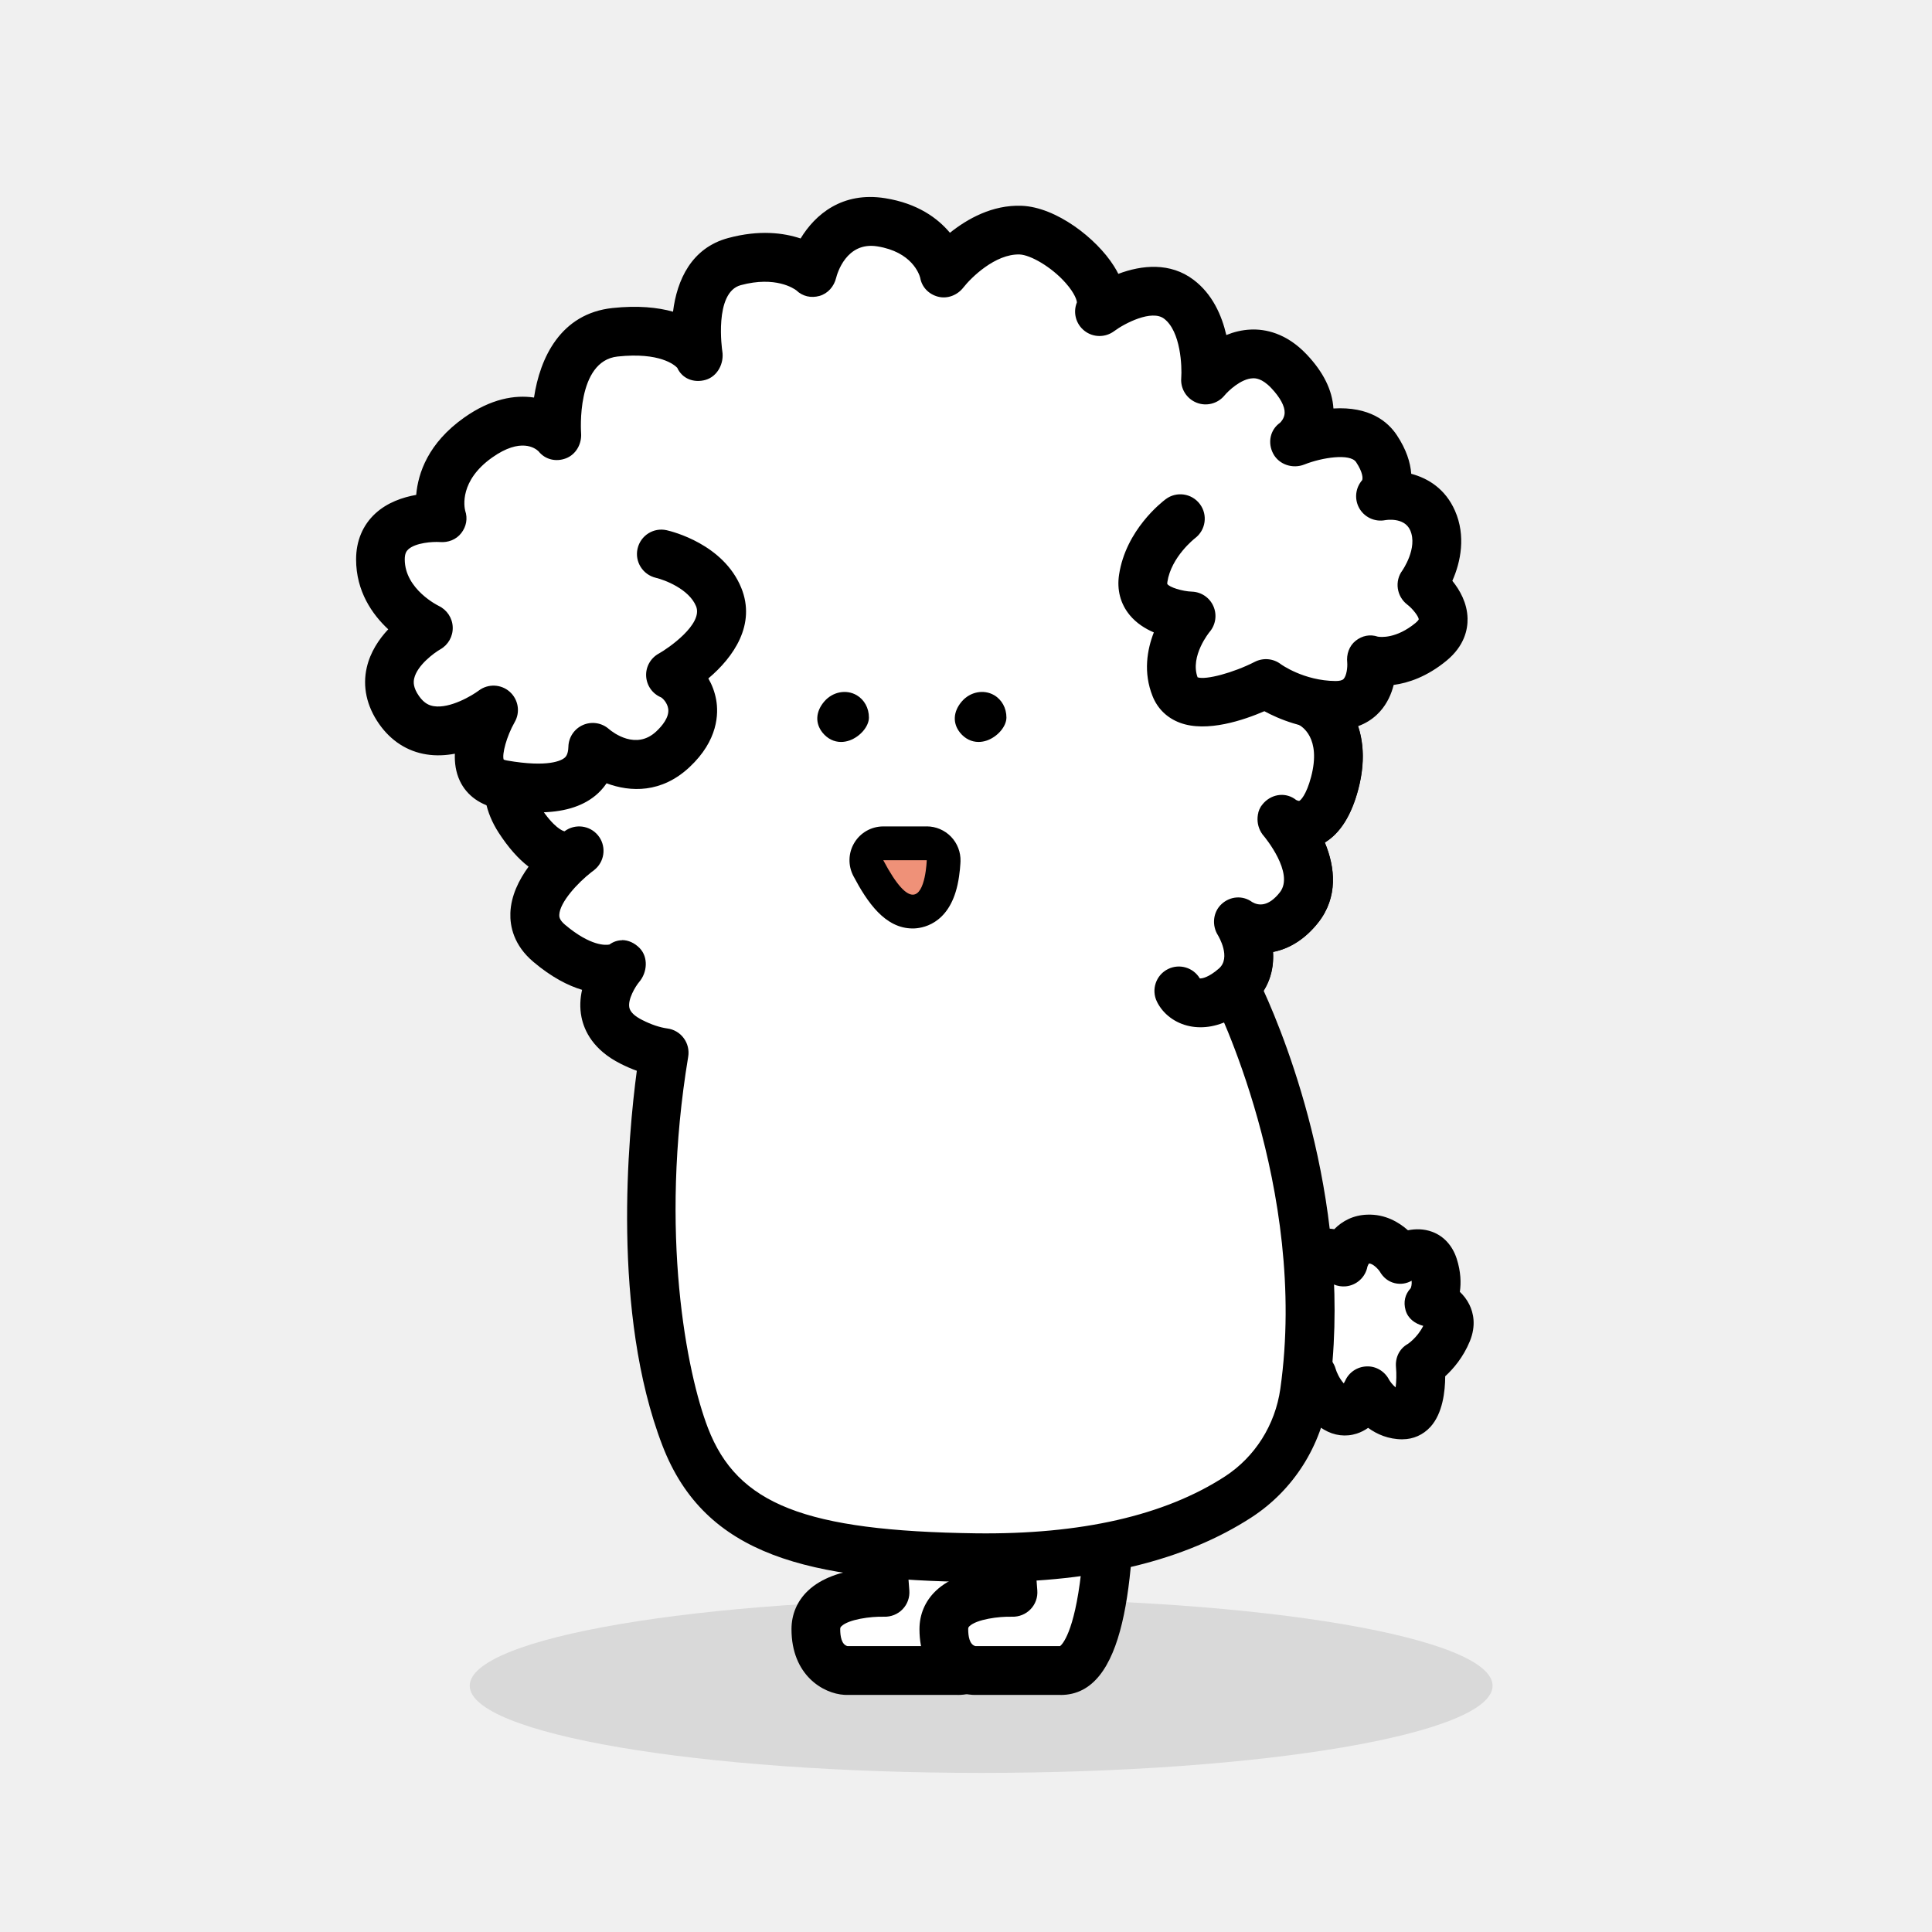
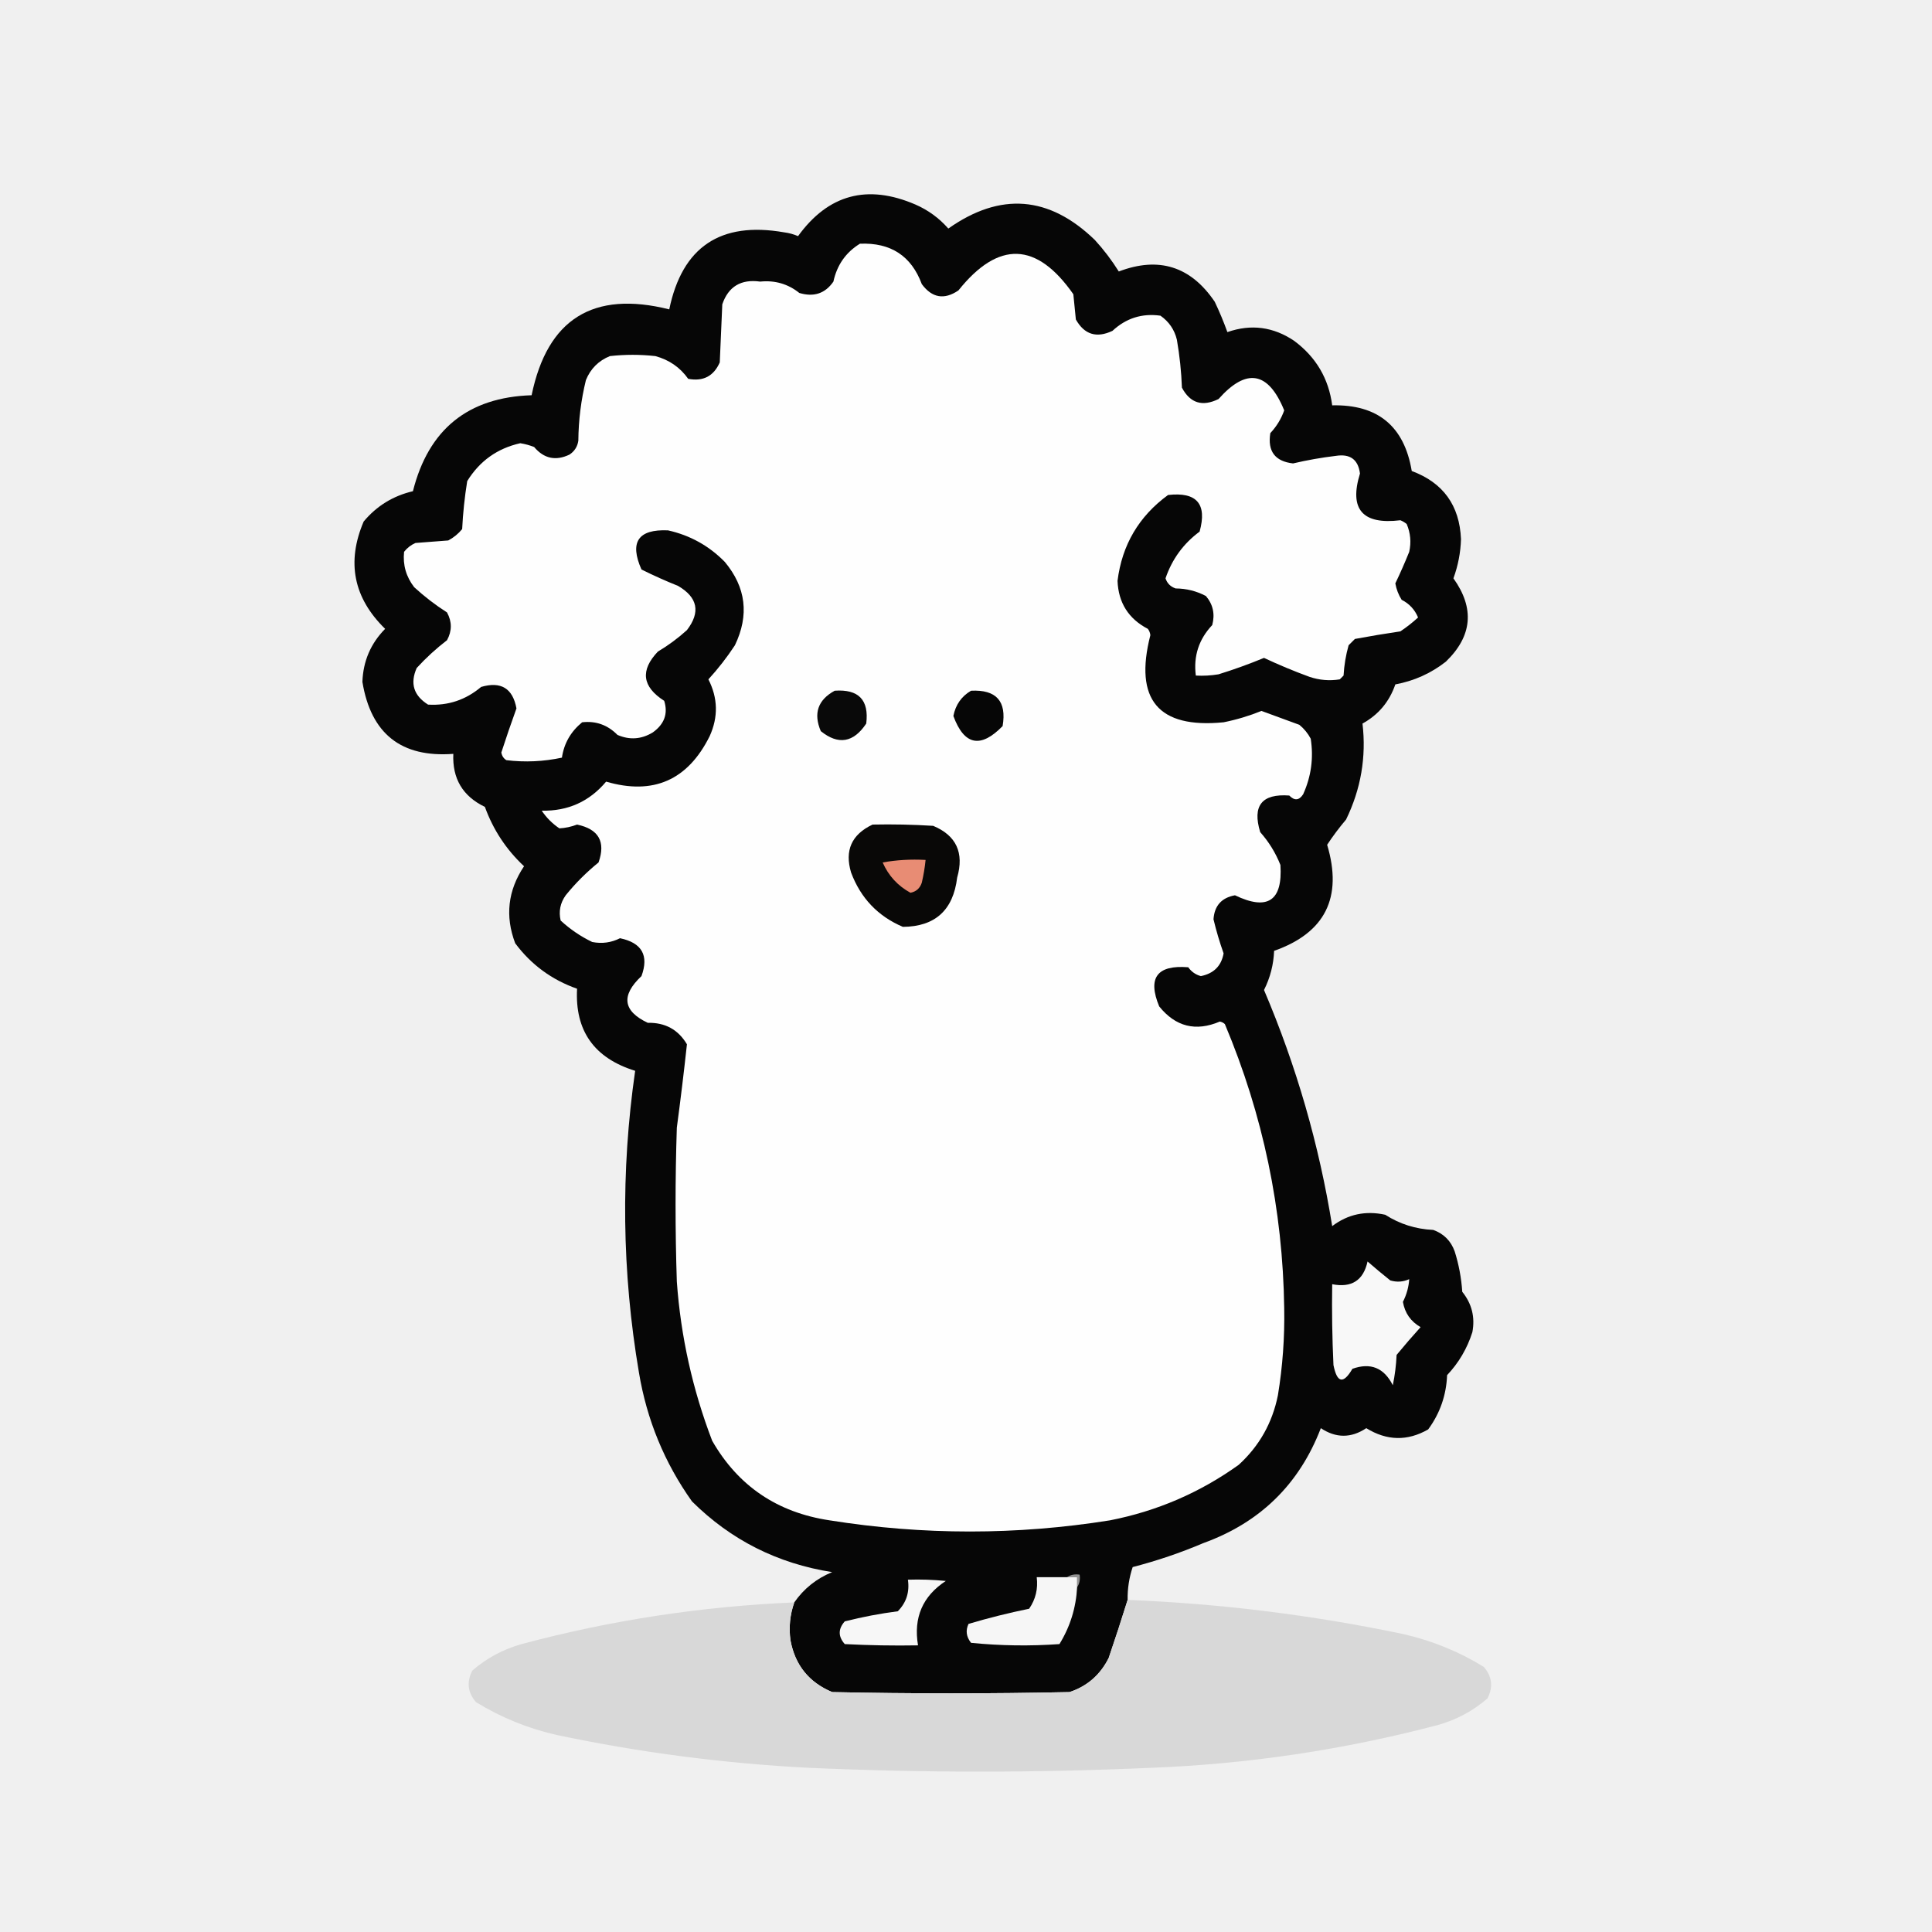
- <svg xmlns="http://www.w3.org/2000/svg" width="255" height="255" viewBox="0 0 255 255" fill="none">
-   <ellipse cx="129.5" cy="222.5" rx="67.5" ry="11.5" fill="#D9D9D9" />
-   <path d="M133.017 190.084C132.784 192.517 134.062 220.484 126.407 220.484H111.626C111.626 220.484 107.682 220.251 107.682 215.033C107.682 209.815 116.809 210.162 116.809 210.162L114.985 186.165" fill="white" />
-   <path d="M126.408 223.704H111.627C111.562 223.704 111.503 223.704 111.439 223.699C108.634 223.535 104.467 221.092 104.467 215.032C104.467 213.085 105.205 211.341 106.602 209.993C108.456 208.209 111.151 207.456 113.351 207.144L111.775 186.412C111.642 184.638 112.97 183.092 114.744 182.958C116.517 182.83 118.063 184.153 118.197 185.926L120.021 209.924C120.09 210.84 119.768 211.742 119.129 212.401C118.495 213.06 117.603 213.417 116.686 213.387C114.937 213.333 112.003 213.734 111.062 214.641C110.938 214.765 110.898 214.829 110.898 215.037C110.898 215.954 111.067 217.069 111.855 217.267H126.328C126.591 217.064 128.197 215.533 129.108 207.59C129.738 202.11 129.747 195.955 129.752 192.65C129.752 191.015 129.757 190.272 129.807 189.786C129.975 188.017 131.546 186.719 133.32 186.888C135.089 187.056 136.387 188.627 136.219 190.396C136.199 190.659 136.199 191.724 136.194 192.665C136.169 208.794 134.965 223.714 126.403 223.714L126.408 223.704Z" fill="black" />
-   <path d="M146.604 190.084C146.371 192.517 147.65 220.484 139.994 220.484H128.518C128.518 220.484 124.574 220.251 124.574 215.033C124.574 209.815 133.701 210.162 133.701 210.162L131.878 186.165" fill="white" />
-   <path d="M139.994 223.704H128.518C128.454 223.704 128.395 223.704 128.33 223.699C125.526 223.535 121.358 221.092 121.358 215.032C121.358 213.085 122.097 211.341 123.494 209.993C125.347 208.209 128.043 207.456 130.243 207.144L128.667 186.412C128.533 184.638 129.861 183.092 131.635 182.958C133.404 182.83 134.955 184.153 135.089 185.926L136.912 209.924C136.982 210.84 136.66 211.742 136.02 212.401C135.386 213.06 134.494 213.417 133.577 213.387C131.823 213.333 128.895 213.734 127.954 214.641C127.83 214.765 127.79 214.829 127.79 215.037C127.79 215.954 127.958 217.069 128.746 217.267H139.915C140.178 217.064 141.783 215.533 142.695 207.59C143.324 202.105 143.334 195.955 143.339 192.645C143.339 191.01 143.344 190.272 143.393 189.781C143.562 188.013 145.133 186.714 146.907 186.883C148.676 187.051 149.974 188.622 149.81 190.391C149.79 190.654 149.79 191.719 149.785 192.66C149.761 208.789 148.557 223.714 139.994 223.714V223.704Z" fill="black" />
-   <path d="M173.197 181.558C173.197 181.558 173.975 184.492 176.398 185.924C178.821 187.356 180.476 183.58 180.476 183.58C180.476 183.58 182.136 186.751 185.114 186.751C188.092 186.751 187.458 180.151 187.458 180.151C187.458 180.151 189.812 178.749 191.016 175.81C192.22 172.877 188.821 171.916 188.821 171.916C188.821 171.916 190.173 170.157 189.202 167.124C188.231 164.092 184.876 166.148 184.876 166.148C184.876 166.148 183.226 163.448 180.561 163.537C177.895 163.626 177.325 166.569 177.325 166.569C177.325 166.569 176.646 164.909 173.802 165.499C170.958 166.089 170.982 171.118 170.982 171.118" fill="white" />
-   <path d="M185.111 189.972C183.247 189.972 181.736 189.303 180.577 188.46C180.131 188.772 179.63 189.04 179.07 189.218C177.638 189.679 176.107 189.496 174.759 188.698C171.301 186.657 170.196 182.817 170.082 182.385C169.626 180.666 170.647 178.902 172.366 178.446C174.076 177.995 175.83 179.001 176.3 180.706C176.405 181.067 176.761 181.93 177.361 182.589C177.43 182.48 177.49 182.366 177.539 182.262C178.035 181.127 179.135 180.393 180.374 180.349C181.602 180.294 182.757 180.988 183.332 182.088C183.47 182.336 183.802 182.787 184.204 183.119C184.308 182.356 184.333 181.325 184.253 180.453C184.139 179.189 184.699 178.01 185.809 177.386C185.809 177.386 187.068 176.563 187.851 174.997C186.756 174.715 185.834 174.031 185.522 172.941C185.21 171.851 185.433 170.84 186.196 170.023C186.255 169.879 186.359 169.552 186.32 169.041C185.626 169.428 184.868 169.547 184.08 169.359C183.218 169.151 182.559 168.6 182.118 167.832C181.89 167.481 181.211 166.772 180.691 166.762C180.587 166.896 180.483 167.183 180.483 167.183C180.215 168.581 179.055 169.641 177.638 169.78C176.538 169.884 175.488 169.428 174.819 168.6C174.784 168.6 174.745 168.605 174.705 168.61C174.442 169.071 174.209 170.221 174.204 171.118C174.195 172.892 172.758 174.333 170.984 174.333C169.21 174.333 167.773 172.911 167.763 171.137C167.743 167.6 169.14 163.175 173.149 162.342C174.274 162.109 175.26 162.099 176.107 162.238C177.173 161.148 178.629 160.38 180.453 160.321C182.816 160.231 184.62 161.307 185.834 162.382C186.795 162.189 187.915 162.169 189.035 162.585C190.571 163.155 191.721 164.423 192.271 166.148C192.816 167.847 192.855 169.319 192.682 170.508C193.162 170.959 193.608 171.519 193.945 172.208C194.451 173.238 194.867 174.918 194 177.029C193.123 179.165 191.8 180.691 190.749 181.652C190.744 183.649 190.417 186.548 188.802 188.327C187.841 189.382 186.533 189.967 185.12 189.967L185.111 189.972Z" fill="black" />
-   <path d="M172.601 92.655C172.601 92.655 178.324 95.059 176.149 103.353C173.969 111.643 169.222 108.239 169.222 108.239C169.222 108.239 175.222 114.973 171.437 119.774C167.656 124.576 163.479 121.751 163.479 121.751C163.479 121.751 166.794 126.969 162.978 130.274C162.978 130.274 176.134 155.916 172.175 183.759C171.372 189.403 168.201 194.477 163.415 197.578C156.74 201.909 145.933 205.829 128.779 205.596C107.031 205.298 95.293 202.236 90.447 189.645C83.609 171.887 86.359 146.819 87.662 138.936C86.428 138.772 84.991 138.346 83.346 137.513C76.35 133.99 81.909 127.519 81.909 127.519C81.909 127.519 78.426 129.501 72.48 124.492C66.538 119.482 76.419 112.277 76.419 112.277C76.419 112.277 73.183 115.345 68.52 108.145C63.858 100.945 72.39 95.832 72.39 95.832L81.319 66.612L120.34 51.846L153.093 58.56L170.976 69.055L172.596 92.645" fill="white" />
-   <path d="M130.257 208.827C129.752 208.827 129.246 208.827 128.731 208.817C106.855 208.515 93.084 205.472 87.436 190.805C80.677 173.259 82.922 149.797 84.051 141.329C83.338 141.072 82.619 140.759 81.896 140.393C78.294 138.579 77.109 136.047 76.748 134.243C76.495 132.98 76.574 131.756 76.827 130.646C74.984 130.096 72.818 128.996 70.405 126.96C67.779 124.745 67.303 122.228 67.363 120.508C67.442 118.239 68.488 116.133 69.766 114.389C68.398 113.348 67.08 111.852 65.817 109.904C64.093 107.239 63.518 104.36 64.167 101.57C65.059 97.715 67.992 95.054 69.642 93.825L78.244 65.681C78.536 64.729 79.25 63.961 80.186 63.609L119.207 48.843C119.777 48.63 120.397 48.576 120.996 48.7L153.749 55.414C154.096 55.483 154.428 55.612 154.73 55.79L172.613 66.285C173.53 66.825 174.124 67.781 174.198 68.842L175.705 90.793C178.346 92.849 181.101 97.18 179.268 104.166C178.361 107.61 176.879 109.969 174.848 111.198C176.22 114.478 176.621 118.407 173.975 121.767C172.306 123.882 170.244 125.215 168.015 125.642C168.114 127.326 167.811 129.12 166.781 130.755C169.813 137.405 178.836 159.807 175.368 184.21C174.426 190.83 170.71 196.687 165.175 200.279C156.43 205.953 144.691 208.822 130.267 208.822L130.257 208.827ZM82.099 124.081C82.936 124.081 83.774 124.462 84.438 125.151C85.588 126.35 85.439 128.362 84.354 129.62C83.863 130.205 82.842 131.895 83.065 132.99C83.184 133.57 83.764 134.125 84.79 134.64C85.979 135.239 87.089 135.611 88.085 135.745C88.947 135.859 89.73 136.32 90.245 137.023C90.766 137.722 90.974 138.604 90.835 139.466C86.97 162.78 90.656 181.252 93.446 188.491C97.326 198.565 106.25 202.068 128.82 202.38C142.645 202.549 153.699 200.046 161.662 194.883C165.636 192.307 168.307 188.085 168.986 183.313C172.742 156.858 160.235 131.999 160.111 131.751C159.437 130.433 159.75 128.818 160.869 127.847C162.524 126.41 160.82 123.58 160.751 123.461C159.918 122.148 160.082 120.389 161.226 119.334C162.361 118.288 164.021 118.154 165.265 119.071C166.102 119.557 167.405 119.71 168.916 117.788C170.903 115.266 166.865 110.435 166.825 110.385C165.706 109.131 165.661 107.164 166.825 105.95C167.98 104.751 169.774 104.563 171.072 105.598C171.216 105.673 171.414 105.732 171.473 105.717C171.632 105.673 172.405 104.964 173.044 102.541C174.367 97.512 171.939 95.931 171.334 95.624C170.155 95.183 169.486 94.147 169.402 92.889L167.901 70.992L151.945 61.632L120.629 55.211L83.962 69.085L75.494 96.793C75.261 97.556 74.751 98.206 74.067 98.617C73.234 99.127 70.935 100.941 70.455 103.061C70.212 104.127 70.47 105.227 71.243 106.416C73.121 109.315 74.305 109.676 74.508 109.721C74.518 109.711 74.533 109.706 74.543 109.696C75.915 108.695 77.828 108.933 78.913 110.236C79.998 111.539 79.884 113.467 78.655 114.636C78.477 114.805 78.269 114.973 78.036 115.132C76.267 116.514 73.874 119.081 73.819 120.756C73.814 120.964 73.799 121.395 74.577 122.054C77.981 124.923 79.973 124.76 80.439 124.665C80.964 124.284 81.544 124.101 82.119 124.101L82.099 124.081Z" fill="black" />
-   <path d="M172.603 92.657C172.603 92.657 178.326 95.06 176.15 103.355C173.97 111.644 169.223 108.24 169.223 108.24C169.223 108.24 175.224 114.974 171.438 119.776C167.657 124.577 163.48 121.753 163.48 121.753C163.48 121.753 166.795 126.97 162.98 130.275C159.164 133.58 156.345 132.327 155.587 130.791" fill="white" />
-   <path d="M158.449 135.587C157.923 135.587 157.448 135.533 157.026 135.443C155.119 135.057 153.503 133.848 152.701 132.208C151.918 130.612 152.577 128.68 154.177 127.897C155.694 127.154 157.507 127.709 158.359 129.136C158.647 129.165 159.514 129.022 160.877 127.837C162.532 126.4 160.827 123.571 160.758 123.452C159.925 122.139 160.089 120.38 161.233 119.325C162.368 118.279 164.028 118.145 165.272 119.062C166.109 119.548 167.412 119.701 168.923 117.779C170.91 115.256 166.872 110.425 166.832 110.376C165.713 109.122 165.668 107.155 166.832 105.941C167.987 104.742 169.781 104.554 171.079 105.589C171.223 105.664 171.421 105.723 171.48 105.708C171.639 105.664 172.412 104.955 173.051 102.532C174.404 97.384 171.832 95.848 171.302 95.595L171.371 95.625L173.869 89.689C176.743 90.893 181.569 95.476 179.284 104.172C178.378 107.616 176.896 109.974 174.865 111.203C176.237 114.484 176.638 118.413 173.992 121.772C172.323 123.888 170.261 125.221 168.032 125.647C168.175 128.036 167.506 130.632 165.108 132.713C162.512 134.963 160.213 135.587 158.463 135.587H158.449Z" fill="black" />
-   <path d="M112.432 92.821C111.545 92.306 110.42 92.598 109.751 93.371C109.192 94.015 108.751 94.947 109.533 95.923C111.06 97.82 113.448 95.72 113.448 94.704C113.448 94.045 113.185 93.252 112.432 92.816V92.821Z" fill="black" />
-   <path d="M111.011 97.929C110.079 97.929 109.212 97.502 108.568 96.705C107.557 95.451 107.651 93.9 108.816 92.562C109.911 91.304 111.695 90.962 113.057 91.75C114.078 92.344 114.687 93.449 114.687 94.708C114.687 95.877 113.533 97.235 112.116 97.735C111.744 97.864 111.373 97.929 111.011 97.929ZM111.467 93.801C111.174 93.801 110.877 93.97 110.684 94.188C110.183 94.762 110.352 94.971 110.495 95.154C110.758 95.481 110.961 95.476 111.13 95.446C111.63 95.357 112.096 94.866 112.2 94.643C112.19 94.44 112.121 94.084 111.804 93.9C111.695 93.836 111.576 93.811 111.457 93.811L111.467 93.801Z" fill="black" />
-   <path d="M130.577 92.821C129.69 92.306 128.565 92.598 127.896 93.371C127.336 94.016 126.895 94.947 127.678 95.923C129.204 97.821 131.592 95.72 131.592 94.704C131.592 94.045 131.33 93.252 130.577 92.816V92.821Z" fill="black" />
-   <path d="M129.159 97.928C128.228 97.928 127.361 97.502 126.716 96.704C125.706 95.451 125.8 93.9 126.964 92.562C128.059 91.303 129.843 90.961 131.206 91.749C132.226 92.344 132.836 93.449 132.836 94.707C132.836 95.877 131.681 97.234 130.264 97.735C129.893 97.864 129.521 97.928 129.159 97.928ZM129.61 93.801C129.318 93.801 129.016 93.969 128.827 94.187C128.327 94.762 128.495 94.97 128.639 95.153C128.902 95.48 129.105 95.475 129.273 95.446C129.774 95.356 130.239 94.866 130.344 94.643C130.334 94.44 130.264 94.083 129.947 93.9C129.838 93.835 129.719 93.811 129.6 93.811L129.61 93.801Z" fill="black" />
-   <path d="M120.475 120.32C118.463 120.32 116.763 118.66 114.608 114.582C114.241 113.888 114.266 113.061 114.667 112.387C115.069 111.718 115.797 111.307 116.575 111.307H122.313C122.917 111.307 123.492 111.549 123.913 111.985C124.334 112.422 124.557 113.006 124.543 113.606C124.409 117.867 122.927 120.315 120.47 120.315L120.475 120.32Z" fill="#EF9178" />
-   <path d="M122.319 113.538C122.319 113.538 122.175 118.086 120.476 118.086C119.624 118.086 118.385 116.952 116.581 113.538H122.319ZM122.319 109.078H116.581C115.015 109.078 113.568 109.896 112.761 111.239C111.953 112.576 111.909 114.241 112.637 115.624C114.45 119.048 116.794 122.546 120.471 122.546C121.561 122.546 125.213 122.13 126.387 116.763C126.714 115.267 126.769 113.835 126.774 113.676C126.813 112.472 126.357 111.298 125.52 110.431C124.678 109.564 123.523 109.073 122.319 109.073V109.078Z" fill="black" />
-   <path d="M155.793 68.466C155.793 68.466 151.625 71.568 150.897 76.325C150.164 81.076 157.21 81.314 157.21 81.314C157.21 81.314 153.226 85.967 155.119 90.694C157.012 95.421 167.095 90.224 167.095 90.224C167.095 90.224 170.821 93.068 176.247 93.117C181.673 93.167 181.034 87.156 181.034 87.156C181.034 87.156 184.685 88.187 188.882 84.723C193.079 81.26 187.683 77.231 187.683 77.231C187.683 77.231 190.924 72.896 189.091 68.719C187.257 64.537 182.223 65.508 182.223 65.508C182.223 65.508 184.428 63.377 181.688 59.23C178.948 55.082 170.97 58.328 170.97 58.328C170.97 58.328 175.583 54.755 170.133 49.007C164.677 43.255 159.132 50.182 159.132 50.182C159.132 50.182 159.757 42.65 155.599 39.509C151.442 36.367 145.134 41.154 145.134 41.154C146.809 37.269 139.282 30.565 134.729 30.391C129.07 30.178 124.625 35.995 124.625 35.995C124.625 35.995 123.501 30.5 116.331 29.351C109.156 28.206 107.253 35.916 107.253 35.916C107.253 35.916 103.71 32.72 96.957 34.539C90.337 36.322 92.175 46.887 92.175 46.887C92.175 46.887 89.945 42.938 81.2 43.869C72.454 44.801 73.504 57.431 73.504 57.431C73.504 57.431 69.734 53.09 63.123 57.768C56.514 62.446 58.337 68.347 58.337 68.347C58.337 68.347 50.23 67.688 50.23 73.842C50.23 79.996 56.573 82.905 56.573 82.905C56.573 82.905 48.338 87.488 52.678 93.717C57.019 99.945 65.165 93.727 65.165 93.727C65.165 93.727 60.126 102.482 66.394 103.572C72.667 104.667 78.127 104.083 78.266 98.662C78.266 98.662 83.86 103.577 88.84 98.924C93.82 94.272 90.55 89.946 88.548 89.104C88.548 89.104 97.174 84.391 94.89 78.817C93.102 74.447 87.319 73.143 87.319 73.143" fill="white" />
-   <path d="M71.052 107.24C69.491 107.24 67.757 107.071 65.834 106.734C63.431 106.313 61.602 105.005 60.686 103.048C60.161 101.923 59.987 100.694 60.037 99.48C58.843 99.708 57.574 99.777 56.291 99.574C53.754 99.178 51.593 97.781 50.028 95.541C48.387 93.187 47.828 90.611 48.412 88.088C48.883 86.042 50.032 84.352 51.242 83.059C49.141 81.102 47 78.064 47 73.828C47 71.4 47.877 69.309 49.537 67.778C51.133 66.306 53.184 65.627 54.933 65.32C55.181 62.441 56.514 58.482 61.256 55.123C64.794 52.62 67.955 52.095 70.482 52.472C71.265 47.244 73.98 41.387 80.848 40.654C84.198 40.297 86.814 40.575 88.831 41.139C89.346 36.957 91.268 32.721 96.109 31.418C100.227 30.308 103.433 30.729 105.668 31.477C107.585 28.316 111.153 25.259 116.826 26.16C121.113 26.844 123.764 28.796 125.379 30.724C127.668 28.895 130.973 27.013 134.843 27.161C139.372 27.33 144.689 31.418 147.018 35.109C147.24 35.461 147.439 35.808 147.607 36.145C150.714 34.97 154.46 34.604 157.532 36.928C160.034 38.816 161.263 41.64 161.858 44.221C162.829 43.825 163.909 43.547 165.079 43.498C166.952 43.414 169.756 43.924 172.462 46.778C174.667 49.102 175.851 51.5 175.995 53.913C180.761 53.631 183.169 55.633 184.369 57.441C185.617 59.324 186.157 61.044 186.266 62.535C188.491 63.125 190.775 64.527 192.039 67.411C193.496 70.726 192.797 74.17 191.692 76.662C192.688 77.891 193.649 79.591 193.699 81.612C193.734 83.089 193.283 85.254 190.929 87.197C188.348 89.322 185.875 90.145 183.947 90.402C183.655 91.572 183.11 92.84 182.124 93.93C181.128 95.03 179.314 96.329 176.307 96.329C176.277 96.329 176.242 96.329 176.213 96.329C172.095 96.294 168.78 94.902 166.882 93.871C164.212 95.025 159.296 96.72 155.743 95.397C154.044 94.763 152.79 93.549 152.126 91.884C150.878 88.767 151.398 85.769 152.29 83.47C151.14 82.975 150 82.256 149.118 81.196C147.885 79.709 147.394 77.851 147.706 75.83C148.613 69.943 153.33 66.281 153.865 65.88C155.292 64.815 157.309 65.112 158.374 66.539C159.435 67.961 159.142 69.968 157.73 71.038C157.656 71.098 154.589 73.496 154.078 76.811C154.049 76.999 154.069 77.073 154.069 77.073C154.311 77.499 156.041 78.049 157.314 78.089C158.553 78.129 159.658 78.877 160.153 80.012C160.654 81.146 160.456 82.464 159.653 83.406C159.638 83.421 157.032 86.597 158.067 89.397C159.147 89.773 162.789 88.802 165.614 87.355C166.719 86.79 168.057 86.904 169.043 87.657C169.053 87.667 172.055 89.852 176.267 89.887C176.812 89.887 177.169 89.798 177.342 89.61C177.734 89.183 177.868 88.088 177.818 87.454C177.699 86.359 178.066 85.264 178.928 84.575C179.78 83.896 180.826 83.683 181.856 84.03C182.198 84.09 184.275 84.328 186.826 82.227C187.193 81.924 187.257 81.751 187.257 81.751C187.257 81.419 186.544 80.413 185.731 79.789C184.334 78.713 184.042 76.702 185.097 75.29C185.102 75.28 187.158 72.336 186.133 69.998C185.34 68.194 182.847 68.65 182.823 68.655C181.425 68.922 180.013 68.243 179.354 66.98C178.74 65.796 178.923 64.364 179.79 63.373C179.884 63.145 179.899 62.367 178.992 60.999C178.205 59.81 174.488 60.38 172.164 61.306C170.638 61.916 168.825 61.336 168.052 59.889C167.284 58.452 167.63 56.728 168.953 55.796C169.077 55.678 169.528 55.197 169.558 54.513C169.598 53.636 168.968 52.462 167.779 51.208C166.53 49.89 165.644 49.92 165.356 49.93C163.78 49.984 162.091 51.624 161.62 52.194C160.723 53.284 159.222 53.671 157.914 53.141C156.61 52.61 155.793 51.302 155.907 49.9C156.021 48.404 155.852 43.731 153.642 42.061C152.012 40.827 148.435 42.675 147.057 43.706C145.888 44.578 144.272 44.563 143.128 43.657C141.998 42.765 141.597 41.239 142.137 39.916C142.137 39.688 141.899 38.766 140.68 37.379C138.748 35.178 135.968 33.642 134.59 33.588C131.365 33.474 128.129 36.69 127.158 37.943C126.37 38.954 125.067 39.479 123.823 39.162C122.589 38.845 121.668 37.904 121.454 36.655C121.326 36.174 120.349 33.246 115.801 32.518C111.678 31.854 110.484 36.179 110.36 36.675C110.083 37.805 109.275 38.746 108.16 39.058C107.055 39.37 105.925 39.118 105.103 38.32C104.786 38.082 102.353 36.402 97.774 37.636C94.197 38.597 95.317 46.253 95.332 46.327C95.604 47.943 94.707 49.682 93.131 50.138C91.59 50.579 90.044 49.994 89.39 48.547C89.049 48.185 87.106 46.461 81.522 47.056C76.022 47.64 76.691 57.065 76.696 57.159C76.805 58.581 76.032 59.983 74.699 60.494C73.381 60.999 71.949 60.662 71.077 59.562C70.65 59.151 68.728 57.719 64.962 60.385C60.631 63.447 61.27 66.881 61.399 67.406C61.751 68.427 61.548 69.502 60.884 70.359C60.22 71.226 59.14 71.633 58.05 71.543C57.113 71.479 54.834 71.628 53.878 72.52C53.655 72.728 53.422 73.045 53.422 73.828C53.422 77.792 57.861 79.947 57.906 79.972C58.996 80.487 59.715 81.578 59.754 82.782C59.794 83.986 59.165 85.115 58.114 85.705C57.356 86.136 55.067 87.786 54.666 89.55C54.561 90.006 54.517 90.744 55.295 91.859C56.013 92.89 56.722 93.123 57.257 93.207C59.403 93.549 62.341 91.79 63.198 91.141C64.422 90.224 66.126 90.288 67.271 91.299C68.416 92.315 68.698 93.99 67.93 95.313C66.845 97.216 66.245 99.564 66.478 100.253C66.538 100.283 66.677 100.337 66.919 100.377C72.4 101.333 74.104 100.357 74.496 100.04C74.644 99.916 74.991 99.634 75.021 98.558C75.05 97.31 75.804 96.19 76.948 95.689C78.093 95.189 79.426 95.397 80.362 96.22C80.922 96.695 83.955 99.029 86.611 96.547C87.418 95.793 88.35 94.659 88.196 93.554C88.087 92.771 87.478 92.161 87.24 92.038C86.1 91.557 85.347 90.472 85.283 89.238C85.218 88.004 85.882 86.845 86.967 86.255C88.166 85.591 92.839 82.38 91.873 80.017C90.941 77.747 87.721 76.533 86.556 76.261C84.832 75.849 83.751 74.125 84.153 72.401C84.554 70.676 86.264 69.591 87.993 69.983C88.751 70.156 95.48 71.826 97.834 77.579C99.811 82.41 96.848 86.721 93.493 89.545C93.969 90.368 94.335 91.309 94.524 92.35C94.846 94.148 94.816 97.696 91.006 101.254C87.314 104.708 83.207 104.559 80.06 103.385C79.589 104.083 79.059 104.618 78.569 105.02C76.77 106.491 74.278 107.225 71.022 107.225L71.052 107.24ZM179.973 63.184H179.969C179.969 63.184 179.969 63.184 179.973 63.184Z" fill="black" />
+ <svg xmlns="http://www.w3.org/2000/svg" version="1.1" width="765px" height="765px" style="shape-rendering:geometricPrecision; text-rendering:geometricPrecision; image-rendering:optimizeQuality; fill-rule:evenodd; clip-rule:evenodd">
+   <g>
+     <path style="opacity:0.982" fill="#020202" d="M 446.5,633.5 C 444.161,641.02 441.661,648.686 439,656.5C 435.654,663.185 430.487,667.685 423.5,670C 392.167,670.667 360.833,670.667 329.5,670C 320.304,666.138 314.804,659.305 313,649.5C 312.292,644.371 312.792,639.371 314.5,634.5C 318.283,629.057 323.283,625.057 329.5,622.5C 307.888,619.111 289.388,609.778 274,594.5C 263.117,579.205 256.117,562.205 253,543.5C 246.249,503.706 245.749,463.872 251.5,424C 235.27,418.974 227.603,408.141 228.5,391.5C 218.481,387.975 210.314,381.975 204,373.5C 199.93,362.744 201.097,352.577 207.5,343C 200.456,336.415 195.29,328.582 192,319.5C 183.222,315.281 179.055,308.281 179.5,298.5C 158.873,300.051 146.873,290.551 143.5,270C 143.787,261.797 146.787,254.797 152.5,249C 139.976,236.762 137.142,222.596 144,206.5C 149.149,200.34 155.649,196.34 163.5,194.5C 169.68,169.978 185.347,157.311 210.5,156.5C 216.723,126.295 234.889,114.962 265,122.5C 270.125,97.748 285.292,87.582 310.5,92C 312.433,92.251 314.266,92.751 316,93.5C 327.966,76.964 343.466,72.797 362.5,81C 367.535,83.2 371.868,86.367 375.5,90.5C 396.062,75.991 415.395,77.491 433.5,95C 437.05,98.883 440.217,103.049 443,107.5C 458.836,101.459 471.503,105.459 481,119.5C 482.862,123.419 484.529,127.419 486,131.5C 495.392,128.223 504.225,129.39 512.5,135C 521.12,141.435 526.12,149.935 527.5,160.5C 545.532,160.093 556.032,168.76 559,186.5C 571.439,191.119 577.939,200.119 578.5,213.5C 578.334,218.83 577.334,223.997 575.5,229C 583.986,240.871 582.986,251.871 572.5,262C 566.581,266.626 559.914,269.626 552.5,271C 550.146,277.851 545.813,283.018 539.5,286.5C 541.045,299.744 538.878,312.411 533,324.5C 530.274,327.717 527.774,331.05 525.5,334.5C 531.735,355.364 524.735,369.364 504.5,376.5C 504.284,381.966 502.951,387.133 500.5,392C 513.313,422.09 522.313,453.257 527.5,485.5C 533.71,480.792 540.71,479.292 548.5,481C 554.241,484.686 560.574,486.686 567.5,487C 571.667,488.5 574.5,491.333 576,495.5C 577.642,500.708 578.642,506.041 579,511.5C 582.793,516.214 584.126,521.547 583,527.5C 580.941,533.957 577.607,539.624 573,544.5C 572.676,552.473 570.176,559.639 565.5,566C 557.307,570.696 549.14,570.53 541,565.5C 535,569.5 529,569.5 523,565.5C 514.461,587.705 498.961,602.872 476.5,611C 467.405,614.865 458.072,618.032 448.5,620.5C 447.088,624.717 446.421,629.05 446.5,633.5 Z" />
+   </g>
+   <g>
+     <path style="opacity:1" fill="#fefefe" d="M 340.5,96.5 C 352.685,95.991 360.851,101.325 365,112.5C 369.049,117.977 373.882,118.81 379.5,115C 395.317,95.205 410.483,95.705 425,116.5C 425.333,119.833 425.667,123.167 426,126.5C 429.363,132.484 434.197,133.984 440.5,131C 445.891,125.98 452.225,123.98 459.5,125C 462.869,127.365 465.036,130.532 466,134.5C 467.092,140.782 467.758,147.116 468,153.5C 471.26,159.646 476.093,161.146 482.5,158C 493.543,145.563 502.21,147.063 508.5,162.5C 507.299,165.872 505.466,168.872 503,171.5C 501.856,178.682 504.856,182.682 512,183.5C 517.604,182.183 523.271,181.183 529,180.5C 534.622,179.633 537.789,181.966 538.5,187.5C 534.14,201.655 539.473,207.822 554.5,206C 555.416,206.374 556.25,206.874 557,207.5C 558.504,211.039 558.837,214.705 558,218.5C 556.28,222.768 554.447,226.935 552.5,231C 552.909,233.321 553.743,235.487 555,237.5C 558.029,239.029 560.195,241.362 561.5,244.5C 559.334,246.493 557.001,248.327 554.5,250C 548.451,250.89 542.451,251.89 536.5,253C 535.667,253.833 534.833,254.667 534,255.5C 532.898,259.416 532.231,263.416 532,267.5C 531.5,268 531,268.5 530.5,269C 526.428,269.658 522.428,269.325 518.5,268C 512.335,265.746 506.335,263.246 500.5,260.5C 494.628,262.932 488.628,265.099 482.5,267C 479.518,267.498 476.518,267.665 473.5,267.5C 472.518,259.8 474.685,253.133 480,247.5C 481.151,243.171 480.318,239.338 477.5,236C 473.768,234.031 469.768,233.031 465.5,233C 463.487,232.32 462.154,230.987 461.5,229C 464.087,221.416 468.587,215.249 475,210.5C 478.039,199.536 473.872,194.702 462.5,196C 450.939,204.456 444.272,215.79 442.5,230C 442.85,238.675 446.85,245.008 454.5,249C 455.059,249.725 455.392,250.558 455.5,251.5C 448.977,277.041 458.644,288.541 484.5,286C 489.649,284.963 494.649,283.463 499.5,281.5C 504.495,283.33 509.495,285.163 514.5,287C 516.378,288.543 517.878,290.376 519,292.5C 520.182,300.147 519.182,307.48 516,314.5C 514.412,316.968 512.578,317.134 510.5,315C 499.631,314.206 495.797,319.039 499,329.5C 502.432,333.364 505.099,337.698 507,342.5C 507.93,356.708 501.93,360.708 489,354.5C 483.703,355.464 480.869,358.631 480.5,364C 481.596,368.586 482.929,373.086 484.5,377.5C 483.608,382.474 480.608,385.474 475.5,386.5C 473.444,385.952 471.777,384.786 470.5,383C 458.143,382.011 454.31,387.178 459,398.5C 465.484,406.554 473.484,408.554 483,404.5C 483.772,404.645 484.439,404.978 485,405.5C 500.122,441.443 507.956,478.943 508.5,518C 508.71,529.58 507.876,541.08 506,552.5C 503.806,563.392 498.64,572.559 490.5,580C 475.156,591.009 458.156,598.343 439.5,602C 402.523,607.896 365.523,607.896 328.5,602C 307.772,598.896 292.272,588.396 282,570.5C 274.228,550.209 269.562,529.209 268,507.5C 267.333,487.167 267.333,466.833 268,446.5C 269.477,435.468 270.81,424.468 272,413.5C 268.55,407.689 263.384,404.856 256.5,405C 246.648,400.352 245.814,394.185 254,386.5C 257.006,378.314 254.172,373.314 245.5,371.5C 242.058,373.253 238.391,373.753 234.5,373C 229.9,370.785 225.734,367.952 222,364.5C 221.159,360.88 221.826,357.546 224,354.5C 227.86,349.728 232.194,345.395 237,341.5C 239.9,333.304 237.067,328.304 228.5,326.5C 226.177,327.376 223.843,327.876 221.5,328C 218.728,326.14 216.395,323.806 214.5,321C 224.888,321.21 233.388,317.376 240,309.5C 258.657,314.945 272.324,308.945 281,291.5C 284.446,283.909 284.279,276.409 280.5,269C 284.357,264.789 287.857,260.289 291,255.5C 296.726,243.564 295.393,232.564 287,222.5C 280.764,216.13 273.264,211.964 264.5,210C 252.682,209.489 249.182,214.655 254,225.5C 258.732,227.857 263.566,230.023 268.5,232C 276.286,236.556 277.453,242.39 272,249.5C 268.448,252.719 264.615,255.552 260.5,258C 253.43,265.427 254.264,271.927 263,277.5C 264.579,282.554 263.079,286.721 258.5,290C 253.987,292.754 249.32,293.087 244.5,291C 240.6,287.044 235.933,285.377 230.5,286C 225.987,289.701 223.32,294.368 222.5,300C 215.247,301.557 207.914,301.89 200.5,301C 199.422,300.326 198.755,299.326 198.5,298C 200.404,292.12 202.404,286.287 204.5,280.5C 203.021,272.533 198.354,269.7 190.5,272C 184.421,277.137 177.421,279.471 169.5,279C 163.793,275.43 162.293,270.597 165,264.5C 168.7,260.465 172.7,256.798 177,253.5C 179,249.833 179,246.167 177,242.5C 172.382,239.55 168.048,236.216 164,232.5C 160.797,228.354 159.464,223.687 160,218.5C 161.214,216.951 162.714,215.785 164.5,215C 168.833,214.667 173.167,214.333 177.5,214C 179.624,212.878 181.457,211.378 183,209.5C 183.309,203.181 183.976,196.847 185,190.5C 189.912,182.547 196.912,177.547 206,175.5C 207.888,175.796 209.722,176.296 211.5,177C 215.379,181.603 220.045,182.603 225.5,180C 227.487,178.681 228.654,176.848 229,174.5C 229.074,166.375 230.074,158.375 232,150.5C 233.833,146 237,142.833 241.5,141C 247.5,140.333 253.5,140.333 259.5,141C 264.962,142.477 269.296,145.477 272.5,150C 278.429,151.119 282.596,148.953 285,143.5C 285.333,135.833 285.667,128.167 286,120.5C 288.416,113.45 293.416,110.45 301,111.5C 306.848,110.918 312.015,112.418 316.5,116C 322.246,117.723 326.746,116.223 330,111.5C 331.414,104.938 334.914,99.938 340.5,96.5 Z" />
+   </g>
+   <g>
+     <path style="opacity:1" fill="#090909" d="M 330.5,273.5 C 339.987,272.819 344.154,277.153 343,286.5C 337.948,294.089 331.948,295.089 325,289.5C 322.011,282.483 323.844,277.15 330.5,273.5 Z" />
+   </g>
+   <g>
+     <path style="opacity:1" fill="#060606" d="M 384.5,273.5 C 394.503,273.002 398.67,277.668 397,287.5C 388.266,296.454 381.766,295.12 377.5,283.5C 378.379,279.05 380.713,275.717 384.5,273.5 Z" />
+   </g>
+   <g>
+     <path style="opacity:1" fill="#090807" d="M 345.5,326.5 C 353.507,326.334 361.507,326.5 369.5,327C 378.658,330.824 381.824,337.657 379,347.5C 377.441,360.4 370.274,366.9 357.5,367C 347.632,362.795 340.799,355.628 337,345.5C 334.375,336.749 337.208,330.415 345.5,326.5 Z" />
+   </g>
+   <g>
+     <path style="opacity:1" fill="#e88c74" d="M 349.5,341.5 C 354.975,340.511 360.642,340.178 366.5,340.5C 366.196,343.522 365.696,346.522 365,349.5C 364.266,351.736 362.766,353.069 360.5,353.5C 355.456,350.732 351.789,346.732 349.5,341.5 Z" />
+   </g>
+   <g>
+     <path style="opacity:1" fill="#f8f8f8" d="M 541.5,499.5 C 544.379,502.019 547.379,504.519 550.5,507C 553.099,507.769 555.599,507.602 558,506.5C 557.806,509.59 556.973,512.59 555.5,515.5C 556.277,519.941 558.611,523.274 562.5,525.5C 559.279,529.05 556.112,532.717 553,536.5C 552.827,540.541 552.327,544.541 551.5,548.5C 548.024,541.591 542.691,539.425 535.5,542C 531.923,548.145 529.423,547.645 528,540.5C 527.5,529.839 527.333,519.172 527.5,508.5C 535.187,509.999 539.854,506.999 541.5,499.5 Z" />
+   </g>
+   <g>
+     <path style="opacity:1" fill="#929292" d="M 422.5,624.5 C 423.919,623.549 425.585,623.216 427.5,623.5C 427.784,625.415 427.451,627.081 426.5,628.5C 426.5,627.167 426.5,625.833 426.5,624.5C 425.167,624.5 423.833,624.5 422.5,624.5 Z" />
+   </g>
+   <g>
+     <path style="opacity:1" fill="#f6f6f6" d="M 422.5,624.5 C 423.833,624.5 425.167,624.5 426.5,624.5C 426.5,625.833 426.5,627.167 426.5,628.5C 426.065,636.635 423.732,644.135 419.5,651C 407.819,651.833 396.152,651.666 384.5,650.5C 382.604,648.119 382.271,645.619 383.5,643C 391.43,640.646 399.43,638.646 407.5,637C 410.077,633.248 411.077,629.081 410.5,624.5C 414.5,624.5 418.5,624.5 422.5,624.5 Z" />
+   </g>
+   <g>
+     <path style="opacity:1" fill="#f7f7f7" d="M 359.5,625.5 C 364.511,625.334 369.511,625.501 374.5,626C 365.321,632.015 361.654,640.515 363.5,651.5C 353.828,651.666 344.161,651.5 334.5,651C 331.833,648 331.833,645 334.5,642C 341.425,640.25 348.425,638.916 355.5,638C 358.883,634.556 360.216,630.39 359.5,625.5 Z" />
+   </g>
+   <g>
+     <path style="opacity:0.985" fill="#d8d8d8" d="M 446.5,633.5 C 483.213,634.968 519.546,639.468 555.5,647C 566.945,649.589 577.612,653.922 587.5,660C 590.803,663.795 591.303,667.962 589,672.5C 583.313,677.428 576.813,680.928 569.5,683C 532.15,692.86 494.15,698.526 455.5,700C 410.5,702 365.5,702 320.5,700C 286.818,698.29 253.485,693.956 220.5,687C 209.055,684.411 198.388,680.078 188.5,674C 185.197,670.205 184.697,666.038 187,661.5C 192.687,656.572 199.187,653.072 206.5,651C 241.878,641.541 277.878,636.041 314.5,634.5C 312.792,639.371 312.292,644.371 313,649.5C 314.804,659.305 320.304,666.138 329.5,670C 360.833,670.667 392.167,670.667 423.5,670C 430.487,667.685 435.654,663.185 439,656.5C 441.661,648.686 444.161,641.02 446.5,633.5 Z" />
+   </g>
</svg>
